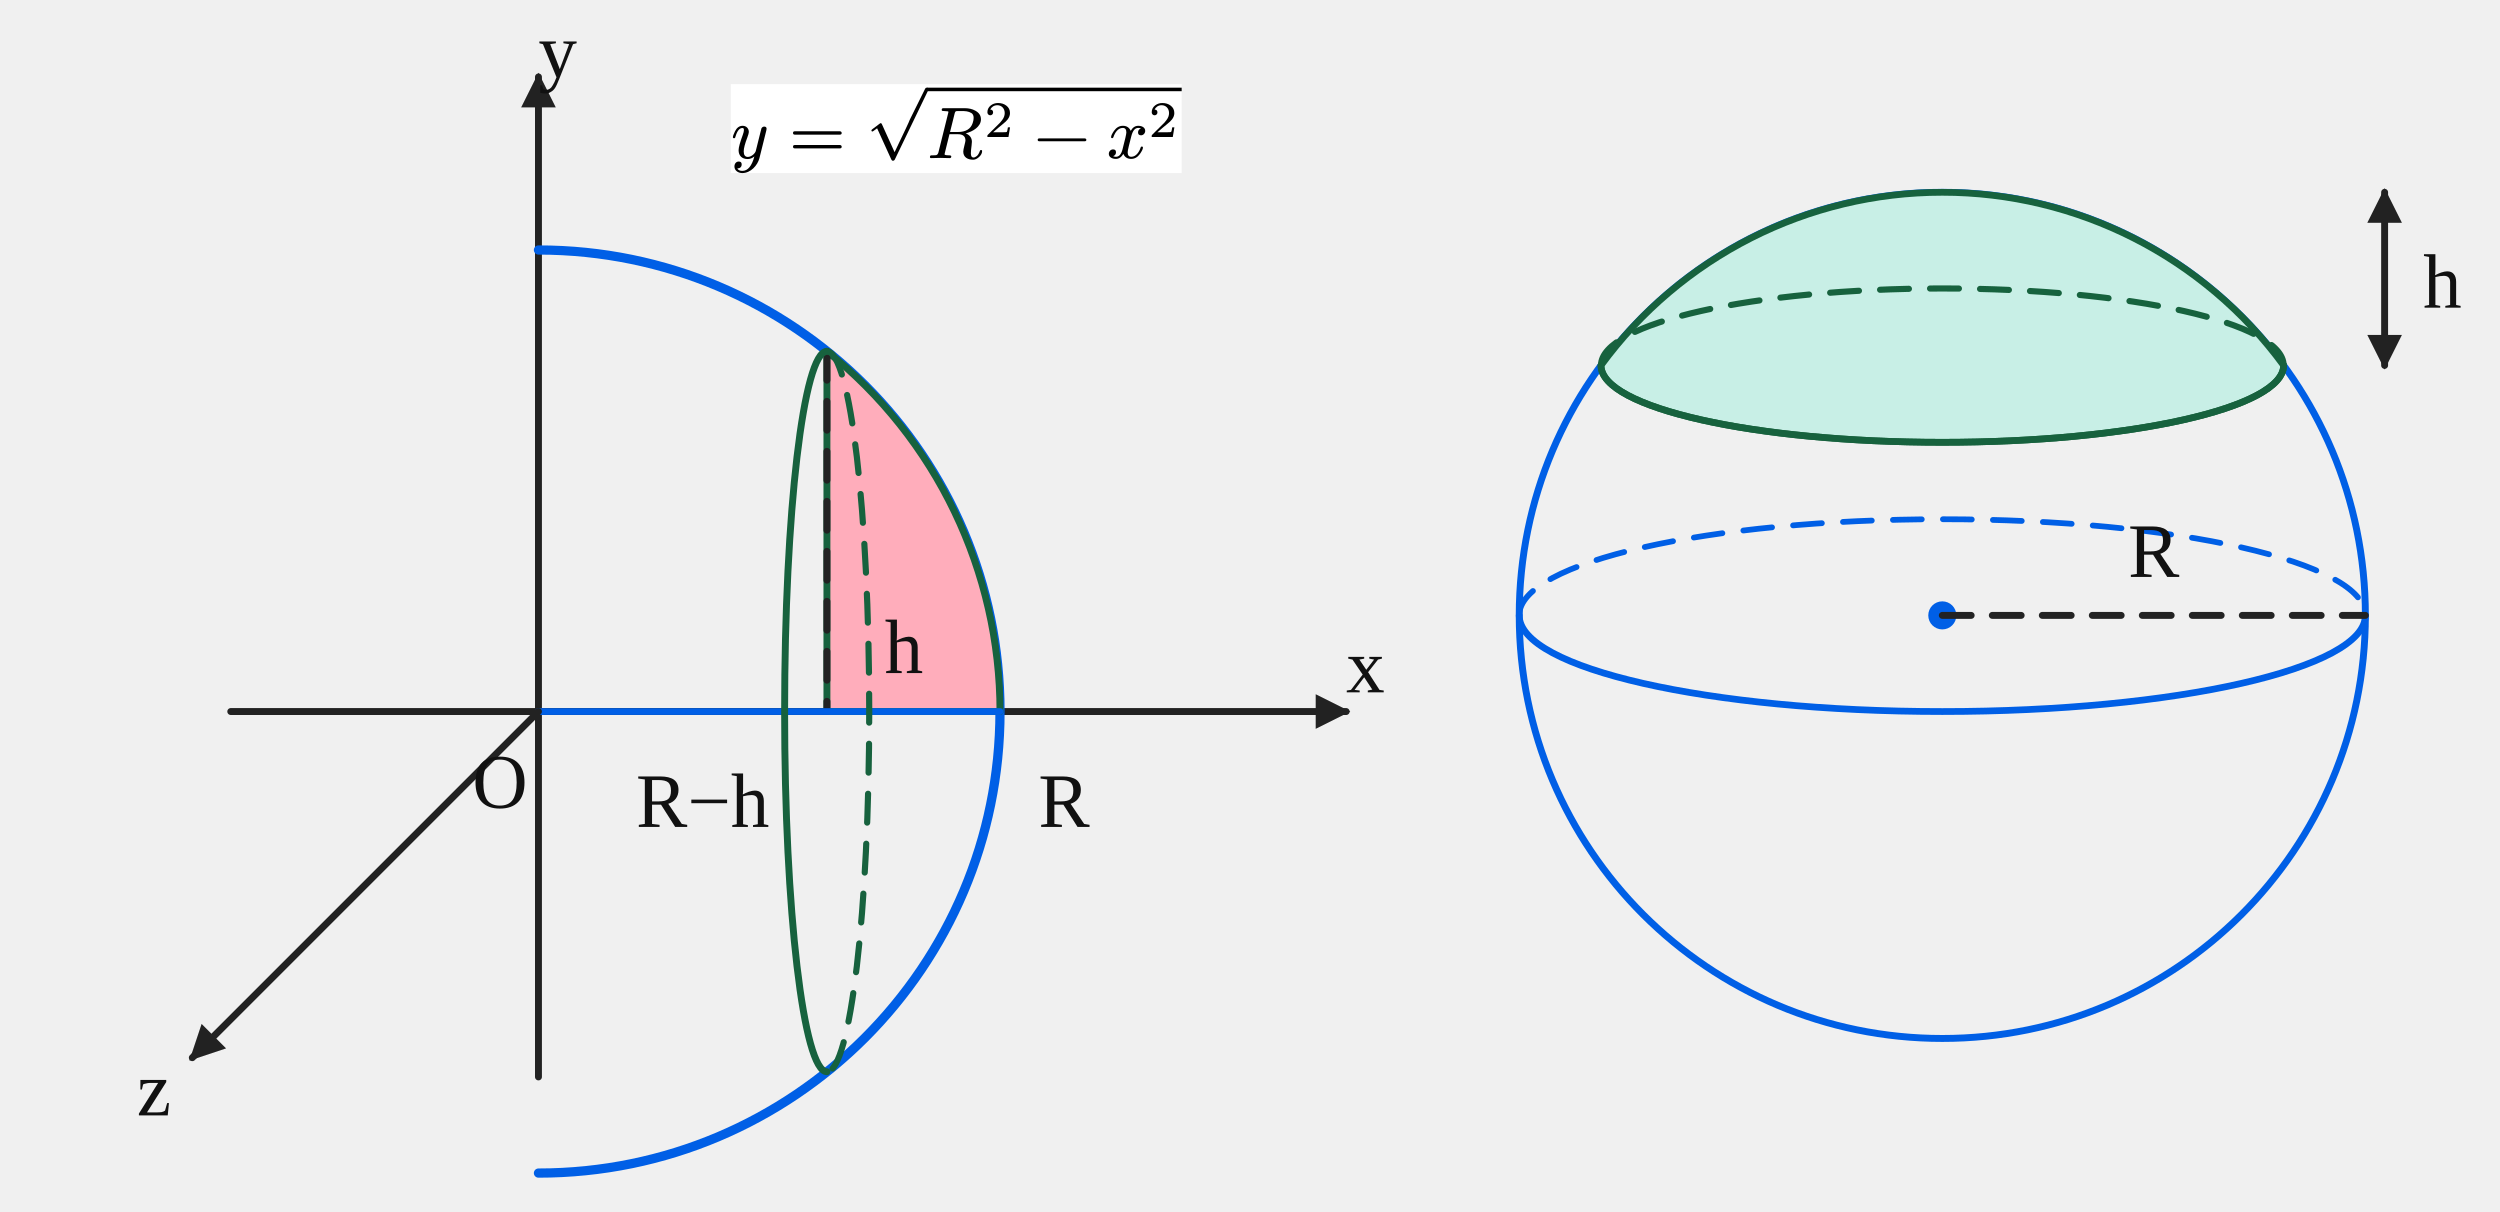
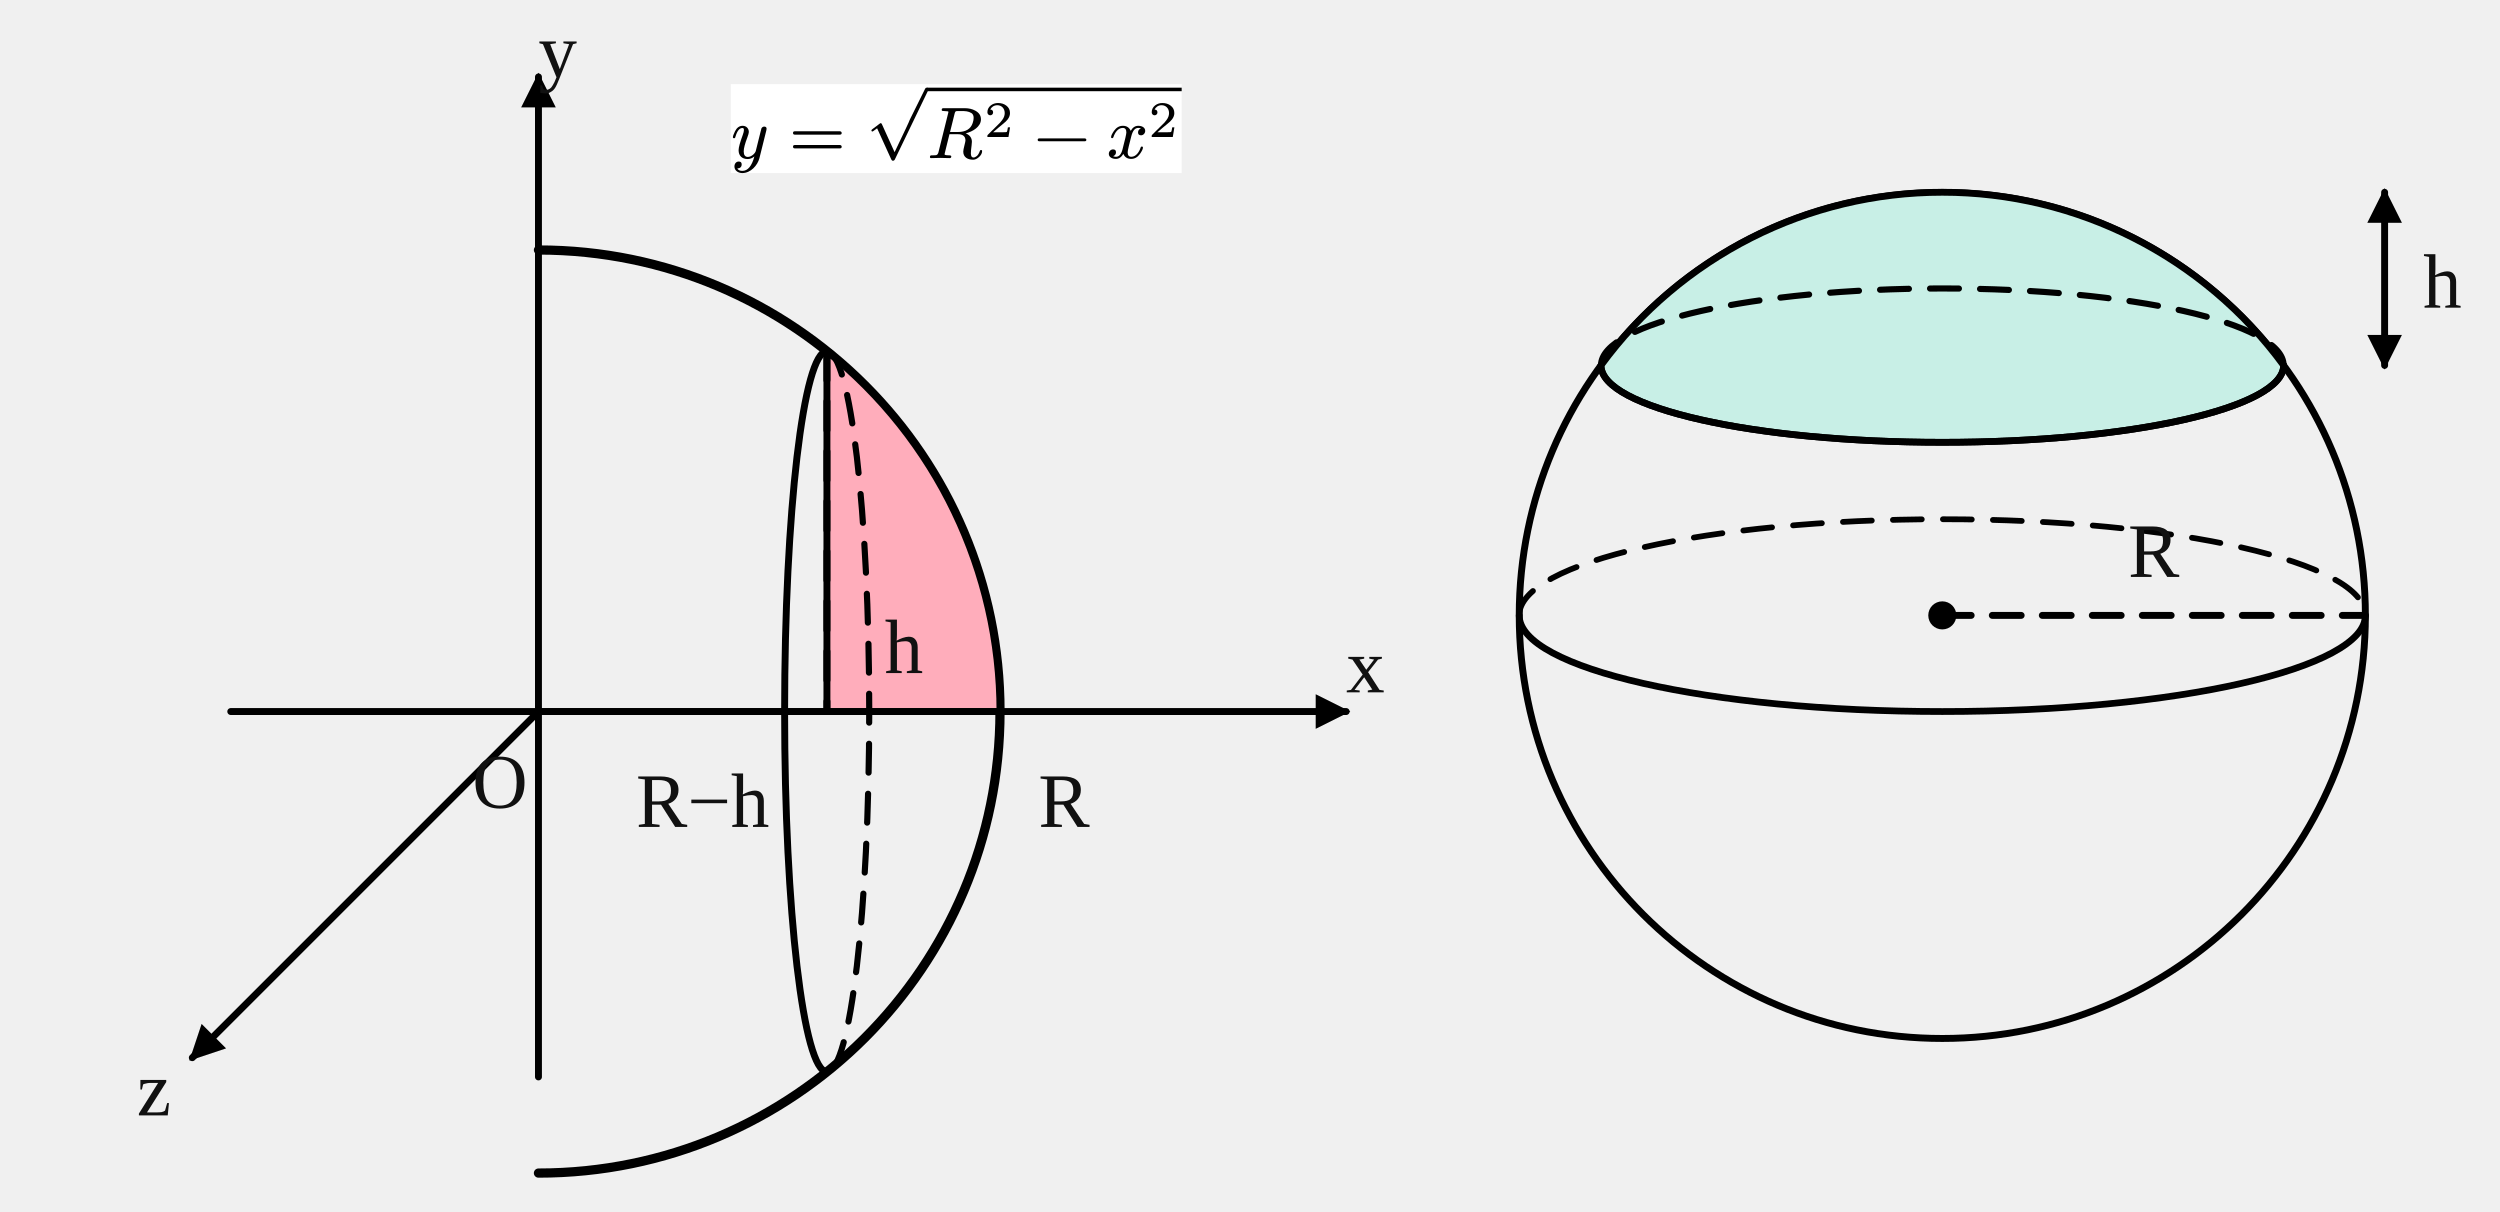
<svg xmlns="http://www.w3.org/2000/svg" xmlns:xlink="http://www.w3.org/1999/xlink" width="130mm" height="63mm" viewBox="0 2 130 63">
  <defs>
    <marker id="arrow" markerWidth="5" markerHeight="5" refX="4.4" refY="2.5" orient="auto-start-reverse">
-       <path d="M0 0 L5 2.5 L0 5 Z" fill="#222" />
+       <path d="M0 0 L5 2.5 L0 5 Z" fill="#000000" />
    </marker>
    <pattern id="h" width="2.2" height="2.2" patternUnits="userSpaceOnUse">
      <path d="M0 2.2 L2.2 0" stroke="#637477" stroke-width=".12" />
    </pattern>
  </defs>
-   <path d="M12 39 L70 39" fill="none" stroke="#222" stroke-width="0.36" stroke-linecap="round" stroke-linejoin="round" marker-end="url(#arrow)" />
-   <path d="M28 58 L28 6" fill="none" stroke="#222" stroke-width="0.36" stroke-linecap="round" stroke-linejoin="round" marker-end="url(#arrow)" />
-   <path d="M28 15 A24 24 0 0 1 52 39 A24 24 0 0 1 28 63" fill="none" stroke="#005FE6" stroke-width="0.48" stroke-linecap="round" stroke-linejoin="round" />
-   <path d="M43 39 L43 20.27 A24 24 0 0 1 52 39 Z" fill="#ffadbb" stroke="#17623E" stroke-width="0.36" stroke-linecap="round" stroke-linejoin="round" />
-   <path d="M43 20.27 L43 39" fill="none" stroke="#222" stroke-width="0.36" stroke-linecap="round" stroke-linejoin="round" stroke-dasharray="1.5 1.1" />
-   <path d="M28 39 L52 39" fill="none" stroke="#005FE6" stroke-width="0.35" stroke-linecap="round" stroke-linejoin="round" />
-   <path d="M43 20.27 A2.2 18.73 0 0 0 43 57.73" fill="none" stroke="#17623E" stroke-width="0.36" stroke-linecap="round" stroke-linejoin="round" />
-   <path d="M43 20.27 A2.2 18.73 0 0 1 43 57.73" fill="none" stroke="#17623E" stroke-width="0.32" stroke-linecap="round" stroke-linejoin="round" stroke-dasharray="1.5 1.1" />
-   <path d="M28 39 L10 57" fill="none" stroke="#222" stroke-width="0.36" stroke-linecap="round" stroke-linejoin="round" marker-end="url(#arrow)" />
+   <path d="M12 39 L70 39" fill="none" stroke="#000000" stroke-width="0.36" stroke-linecap="round" stroke-linejoin="round" marker-end="url(#arrow)" />
+   <path d="M28 58 L28 6" fill="none" stroke="#000000" stroke-width="0.36" stroke-linecap="round" stroke-linejoin="round" marker-end="url(#arrow)" />
+   <path d="M28 15 A24 24 0 0 1 52 39 A24 24 0 0 1 28 63" fill="none" stroke="#000000" stroke-width="0.48" stroke-linecap="round" stroke-linejoin="round" />
+   <path d="M43 39 L43 20.27 A24 24 0 0 1 52 39 Z" fill="#ffadbb" stroke="#000000" stroke-width="0.36" stroke-linecap="round" stroke-linejoin="round" />
+   <path d="M43 20.27 L43 39" fill="none" stroke="#000000" stroke-width="0.36" stroke-linecap="round" stroke-linejoin="round" stroke-dasharray="1.5 1.1" />
+   <path d="M28 39 L52 39" fill="none" stroke="#000000" stroke-width="0.35" stroke-linecap="round" stroke-linejoin="round" />
+   <path d="M43 20.27 A2.2 18.73 0 0 0 43 57.73" fill="none" stroke="#000000" stroke-width="0.36" stroke-linecap="round" stroke-linejoin="round" />
+   <path d="M43 20.27 A2.2 18.73 0 0 1 43 57.73" fill="none" stroke="#000000" stroke-width="0.32" stroke-linecap="round" stroke-linejoin="round" stroke-dasharray="1.5 1.1" />
+   <path d="M28 39 L10 57" fill="none" stroke="#000000" stroke-width="0.36" stroke-linecap="round" stroke-linejoin="round" marker-end="url(#arrow)" />
  <text x="8" y="60" text-anchor="middle" font-family="Times New Roman" font-size="4" fill="#111">z</text>
  <text x="26" y="44" text-anchor="middle" font-family="Times New Roman" font-size="4" fill="#111">O</text>
  <text x="40" y="45" text-anchor="end" font-family="Times New Roman" font-size="4" fill="#111">R−h</text>
  <text x="54" y="45" text-anchor="start" font-family="Times New Roman" font-size="4" fill="#111">R</text>
  <text x="47" y="37" text-anchor="middle" font-family="Times New Roman" font-size="4" fill="#111">h</text>
  <text x="71" y="38" text-anchor="middle" font-family="Times New Roman" font-size="4" fill="#111">x</text>
  <text x="29" y="6" text-anchor="middle" font-family="Times New Roman" font-size="4" fill="#111">y</text>
  <svg viewBox="0 0 66.468 13.108" width="23.448" height="4.624" x="38" y="6.376">
    <path fill="#ffffff" fill-rule="nonzero" d="M 0 0v 13.108h 66.468v -13.108Z " />
    <g transform="matrix(1 0 0 -1 0 10.89984)">
      <use xlink:href="#gF8643D4515C3550F3CD132DA3B7B7A27" x="0" y="0" fill="#000000" fill-rule="nonzero" />
    </g>
    <g transform="matrix(1 0 0 -1 8.571843 10.89984)">
      <use xlink:href="#gECE838EB0BACDCE41A95BF6AD4B7916" x="0" y="0" fill="#000000" fill-rule="nonzero" />
    </g>
    <g transform="matrix(1 0 0 -1 19.94431 0.9479055)">
      <use xlink:href="#g3DC1F28E0E6E81A5E680EF3AC716001C" x="0" y="0" fill="#000000" fill-rule="nonzero" />
    </g>
    <path fill="none" stroke="#000000" stroke-width="0.517" stroke-linecap="butt" stroke-linejoin="miter" stroke-miterlimit="4" transform="translate(28.9171 0.7755591)" d="M 0 0h 37.55" />
    <g transform="matrix(1 0 0 -1 28.9171 10.89984)">
      <use xlink:href="#g238CC3C0149518AE31E4B4B04A5EB8D2" x="0" y="0" fill="#000000" fill-rule="nonzero" />
    </g>
    <g transform="matrix(1 0 0 -1 37.35131 7.786828)">
      <use xlink:href="#g4AB22BBDD4DD04B9151FD91C67F37D6F" x="0" y="0" fill="#000000" fill-rule="nonzero" />
    </g>
    <g transform="matrix(1 0 0 -1 44.63857 10.89984)">
      <use xlink:href="#gAE6C1C1340F4181A5463FFB7B694C044" x="0" y="0" fill="#000000" fill-rule="nonzero" />
    </g>
    <g transform="matrix(1 0 0 -1 55.41262 10.89984)">
      <use xlink:href="#gCA0BA3F8B14C87E5FE20B897B949A80A" x="0" y="0" fill="#000000" fill-rule="nonzero" />
    </g>
    <g transform="matrix(1 0 0 -1 61.574 7.786828)">
      <use xlink:href="#g4AB22BBDD4DD04B9151FD91C67F37D6F" x="0" y="0" fill="#000000" fill-rule="nonzero" />
    </g>
    <defs>
      <symbol id="gF8643D4515C3550F3CD132DA3B7B7A27" overflow="visible">
        <path d="M 0 0m 1.756 4.761c -0.485 0 -0.862 -0.269 -1.131 -0.808c -0.205 -0.42 -0.312 -0.711 -0.312 -0.873c 0 -0.097 0.054 -0.151 0.172 -0.151c 0.151 0 0.162 0.065 0.205 0.226c 0.248 0.851 0.592 1.282 1.034 1.282c 0.14 0 0.215 -0.097 0.215 -0.291c 0 -0.172 -0.054 -0.42 -0.172 -0.732c -0.409 -1.109 -0.614 -1.853 -0.614 -2.251c 0 -0.819 0.506 -1.303 1.336 -1.303c 0.355 0 0.689 0.129 0.991 0.388c -0.377 -1.422 -0.969 -2.133 -1.777 -2.133c -0.366 0 -0.614 0.118 -0.743 0.355c 0.431 0.022 0.646 0.226 0.646 0.614c 0 0.269 -0.14 0.409 -0.431 0.409c -0.399 0 -0.636 -0.334 -0.636 -0.732c 0 -0.592 0.539 -0.969 1.163 -0.969c 1.239 0 2.251 1.142 2.521 2.197l 1.013 4.072c 0.032 0.118 0.043 0.205 0.043 0.259c 0 0.215 -0.118 0.323 -0.345 0.323c -0.172 0 -0.312 -0.086 -0.409 -0.248c -0.065 -0.226 -0.118 -0.42 -0.151 -0.582l -0.689 -2.768c -0.108 -0.388 -0.679 -0.873 -1.163 -0.873c -0.409 0 -0.614 0.269 -0.614 0.819c 0 0.452 0.183 1.142 0.539 2.068c 0.14 0.377 0.215 0.636 0.215 0.786c 0 0.528 -0.377 0.916 -0.905 0.916Z " />
      </symbol>
      <symbol id="gECE838EB0BACDCE41A95BF6AD4B7916" overflow="visible">
        <path d="M 0 0m 7.519 3.953h -6.657c -0.172 0 -0.259 -0.086 -0.259 -0.248c 0 -0.162 0.086 -0.248 0.259 -0.248h 6.657c 0.172 0 0.259 0.086 0.259 0.248c 0 0.129 -0.118 0.248 -0.259 0.248Z m 0 -2.025h -6.657c -0.172 0 -0.259 -0.086 -0.259 -0.248c 0 -0.162 0.086 -0.248 0.259 -0.248h 6.657c 0.172 0 0.259 0.086 0.259 0.248c 0 0.14 -0.118 0.248 -0.259 0.248Z " />
      </symbol>
      <symbol id="g3DC1F28E0E6E81A5E680EF3AC716001C" overflow="visible">
        <path d="M 0 0m 9.124 -0.022c 0.043 0.097 0.065 0.162 0.065 0.194c 0 0.172 -0.086 0.259 -0.259 0.259c -0.097 0 -0.172 -0.043 -0.215 -0.14c -1.54 -3.081 -2.305 -4.632 -2.305 -4.653v -0.011c 0 -0.075 -0.732 -1.637 -2.208 -4.707l -1.863 4.115c -0.054 0.118 -0.108 0.172 -0.172 0.172c -0.032 0 -0.097 -0.032 -0.183 -0.097l -1.056 -0.797c -0.097 -0.075 -0.14 -0.129 -0.14 -0.183c 0 -0.108 0.054 -0.162 0.151 -0.162c 0.032 0 0.086 0.032 0.172 0.097l 0.517 0.377l 2.09 -4.599c 0.054 -0.118 0.129 -0.183 0.237 -0.183c 0.129 0 0.215 0.054 0.269 0.151Z " />
      </symbol>
      <symbol id="g238CC3C0149518AE31E4B4B04A5EB8D2" overflow="visible">
        <path d="M 0 0m 7.96 5.72c 0 0.549 -0.28 0.969 -0.829 1.271c -0.442 0.248 -0.969 0.366 -1.562 0.366h -3.038c -0.248 0 -0.355 -0.011 -0.355 -0.259c 0 -0.075 0.032 -0.129 0.097 -0.14c 0.108 -0.011 0.194 -0.022 0.248 -0.022c 0.323 -0.011 0.506 -0.032 0.56 -0.043c 0.054 -0.011 0.086 -0.043 0.086 -0.097c 0 -0.022 -0.011 -0.086 -0.043 -0.194l -1.422 -5.72c -0.054 -0.237 -0.162 -0.388 -0.323 -0.442c -0.075 -0.022 -0.269 -0.032 -0.603 -0.032c -0.237 0 -0.334 -0.011 -0.334 -0.248c 0 -0.118 0.065 -0.172 0.194 -0.162l 1.336 0.032l 1.357 -0.032c 0.172 -0.011 0.259 0.086 0.259 0.248c 0 0.108 -0.118 0.162 -0.345 0.162c -0.431 0 -0.646 0.054 -0.646 0.151c 0 0 0.011 0.022 0.032 0.172l 0.689 2.79h 1.239c 0.743 0 1.12 -0.312 1.12 -0.926c 0 -0.097 -0.054 -0.334 -0.151 -0.722c -0.118 -0.452 -0.172 -0.754 -0.172 -0.916c 0 -0.819 0.636 -1.196 1.454 -1.196c 0.302 0 0.592 0.14 0.883 0.409c 0.291 0.269 0.442 0.56 0.442 0.862c 0 0.108 -0.054 0.162 -0.172 0.162c -0.075 0 -0.14 -0.054 -0.172 -0.172c -0.118 -0.334 -0.269 -0.582 -0.442 -0.722c -0.172 -0.14 -0.334 -0.215 -0.495 -0.215c -0.248 0 -0.377 0.205 -0.377 0.603c 0 0.259 0.032 0.657 0.108 1.206c 0.032 0.226 0.043 0.388 0.043 0.506c 0 0.571 -0.302 0.991 -0.905 1.25c 1.013 0.248 2.241 0.969 2.241 2.068Z m -1.4 0.916c 0.215 -0.14 0.323 -0.377 0.323 -0.711c 0 -0.215 -0.043 -0.463 -0.14 -0.754c -0.291 -0.883 -1.023 -1.325 -2.197 -1.325h -1.142l 0.679 2.725c 0.054 0.226 0.14 0.345 0.259 0.355c 0.054 0.011 0.269 0.011 0.646 0.011c 0.7 0 1.109 -0.022 1.573 -0.302Z " />
      </symbol>
      <symbol id="g4AB22BBDD4DD04B9151FD91C67F37D6F" overflow="visible">
        <path d="M 0 0m 0.897 3.197c 0.241 0 0.422 0.181 0.422 0.422c 0 0.271 -0.143 0.415 -0.422 0.422c 0.166 0.354 0.543 0.641 1.033 0.641c 0.664 0 1.101 -0.498 1.101 -1.161c 0 -0.362 -0.128 -0.709 -0.392 -1.048c -0.128 -0.173 -0.226 -0.294 -0.294 -0.362l -1.787 -1.772c -0.098 -0.09 -0.083 -0.113 -0.083 -0.339h 3.107l 0.234 1.418h -0.317c -0.053 -0.4 -0.113 -0.633 -0.181 -0.686c -0.038 -0.023 -0.271 -0.038 -0.716 -0.038h -1.282c 0.505 0.445 0.973 0.844 1.418 1.199c 0.339 0.264 0.581 0.498 0.731 0.701c 0.226 0.294 0.339 0.603 0.339 0.927c 0 0.467 -0.181 0.837 -0.55 1.108c -0.324 0.249 -0.731 0.377 -1.214 0.377c -0.415 0 -0.769 -0.121 -1.078 -0.362c -0.324 -0.264 -0.49 -0.596 -0.49 -1.003c 0 -0.256 0.189 -0.445 0.422 -0.445Z " />
      </symbol>
      <symbol id="gAE6C1C1340F4181A5463FFB7B694C044" overflow="visible">
        <path d="M 0 0m 7.519 2.908h -6.657c -0.172 0 -0.259 -0.075 -0.259 -0.215c 0 -0.14 0.086 -0.215 0.259 -0.215h 6.657c 0.172 0 0.259 0.075 0.259 0.215c 0 0.129 -0.129 0.215 -0.259 0.215Z " />
      </symbol>
      <symbol id="gCA0BA3F8B14C87E5FE20B897B949A80A" overflow="visible">
        <path d="M 0 0m 5.677 4.018c 0 0.495 -0.485 0.743 -1.023 0.743c -0.463 0 -0.829 -0.248 -1.109 -0.743c -0.226 0.495 -0.603 0.743 -1.153 0.743c -0.528 0 -0.959 -0.248 -1.303 -0.732c -0.291 -0.42 -0.442 -0.732 -0.442 -0.937c 0 -0.097 0.054 -0.151 0.162 -0.151c 0.097 0 0.162 0.054 0.183 0.151c 0.205 0.625 0.657 1.357 1.379 1.357c 0.355 0 0.528 -0.226 0.528 -0.668c 0 -0.226 -0.194 -1.066 -0.571 -2.51c -0.183 -0.722 -0.506 -1.077 -0.969 -1.077c -0.151 0 -0.291 0.032 -0.409 0.086c 0.28 0.108 0.42 0.302 0.42 0.582c 0 0.28 -0.14 0.42 -0.431 0.42c -0.355 0 -0.625 -0.302 -0.625 -0.657c 0 -0.495 0.506 -0.743 1.034 -0.743c 0.452 0 0.819 0.248 1.109 0.743c 0.205 -0.495 0.592 -0.743 1.153 -0.743c 0.517 0 0.948 0.248 1.293 0.732c 0.291 0.42 0.442 0.732 0.442 0.937c 0 0.097 -0.054 0.151 -0.162 0.151c -0.097 0 -0.151 -0.054 -0.183 -0.151c -0.183 -0.614 -0.668 -1.357 -1.368 -1.357c -0.355 0 -0.539 0.215 -0.539 0.657c 0 0.14 0.054 0.442 0.172 0.926l 0.366 1.454c 0.205 0.808 0.539 1.217 1.013 1.217c 0.151 0 0.291 -0.032 0.409 -0.086c -0.291 -0.097 -0.431 -0.291 -0.431 -0.582c 0 -0.28 0.151 -0.42 0.442 -0.42c 0.345 0 0.614 0.312 0.614 0.657Z " />
      </symbol>
    </defs>
  </svg>
-   <ellipse cx="101" cy="34" rx="22" ry="22" fill="none" stroke="#005FE6" stroke-width="0.36" />
-   <path d="M83.252 21 A22 22 0 0 1 118.748 21 A17.748 4 0 0 1 83.252 21 Z" fill="#c8efe6" stroke="#17623E" stroke-width="0.35" stroke-linecap="round" stroke-linejoin="round" />
-   <path d="M83.252 21 A17.748 4 0 0 1 118.748 21" fill="none" stroke="#17623E" stroke-width="0.32" stroke-linecap="round" stroke-linejoin="round" stroke-dasharray="1.5 1.1" />
-   <path d="M83.252 21 A17.748 4 0 0 0 118.748 21" fill="none" stroke="#17623E" stroke-width="0.35" stroke-linecap="round" stroke-linejoin="round" />
-   <path d="M79 34 A22 5 0 0 0 123 34" fill="none" stroke="#005FE6" stroke-width="0.35" stroke-linecap="round" stroke-linejoin="round" />
-   <path d="M79 34 A22 5 0 0 1 123 34" fill="none" stroke="#005FE6" stroke-width="0.3" stroke-linecap="round" stroke-linejoin="round" stroke-dasharray="1.5 1.1" />
-   <ellipse cx="101" cy="34" rx="0.55" ry="0.55" fill="#005FE6" stroke="#005FE6" stroke-width="0.36" />
-   <path d="M101 34 L123 34" fill="none" stroke="#222" stroke-width="0.36" stroke-linecap="round" stroke-linejoin="round" stroke-dasharray="1.5 1.1" />
-   <path d="M124 12 L124 21" fill="none" stroke="#222" stroke-width="0.36" stroke-linecap="round" stroke-linejoin="round" marker-end="url(#arrow)" marker-start="url(#arrow)" />
+   <ellipse cx="101" cy="34" rx="22" ry="22" fill="none" stroke="#000000" stroke-width="0.36" />
+   <path d="M83.252 21 A22 22 0 0 1 118.748 21 A17.748 4 0 0 1 83.252 21 Z" fill="#c8efe6" stroke="#000000" stroke-width="0.35" stroke-linecap="round" stroke-linejoin="round" />
+   <path d="M83.252 21 A17.748 4 0 0 1 118.748 21" fill="none" stroke="#000000" stroke-width="0.32" stroke-linecap="round" stroke-linejoin="round" stroke-dasharray="1.5 1.1" />
+   <path d="M83.252 21 A17.748 4 0 0 0 118.748 21" fill="none" stroke="#000000" stroke-width="0.35" stroke-linecap="round" stroke-linejoin="round" />
+   <path d="M79 34 A22 5 0 0 0 123 34" fill="none" stroke="#000000" stroke-width="0.35" stroke-linecap="round" stroke-linejoin="round" />
+   <path d="M79 34 A22 5 0 0 1 123 34" fill="none" stroke="#000000" stroke-width="0.3" stroke-linecap="round" stroke-linejoin="round" stroke-dasharray="1.5 1.1" />
+   <ellipse cx="101" cy="34" rx="0.55" ry="0.55" fill="#000000" stroke="#000000" stroke-width="0.36" />
+   <path d="M101 34 L123 34" fill="none" stroke="#000000" stroke-width="0.36" stroke-linecap="round" stroke-linejoin="round" stroke-dasharray="1.5 1.1" />
+   <path d="M124 12 L124 21" fill="none" stroke="#000000" stroke-width="0.36" stroke-linecap="round" stroke-linejoin="round" marker-end="url(#arrow)" marker-start="url(#arrow)" />
  <text x="126" y="18" text-anchor="start" font-family="Times New Roman" font-size="4" fill="#111">h</text>
  <text x="112" y="32" text-anchor="middle" font-family="Times New Roman" font-size="4" fill="#111">R</text>
</svg>
